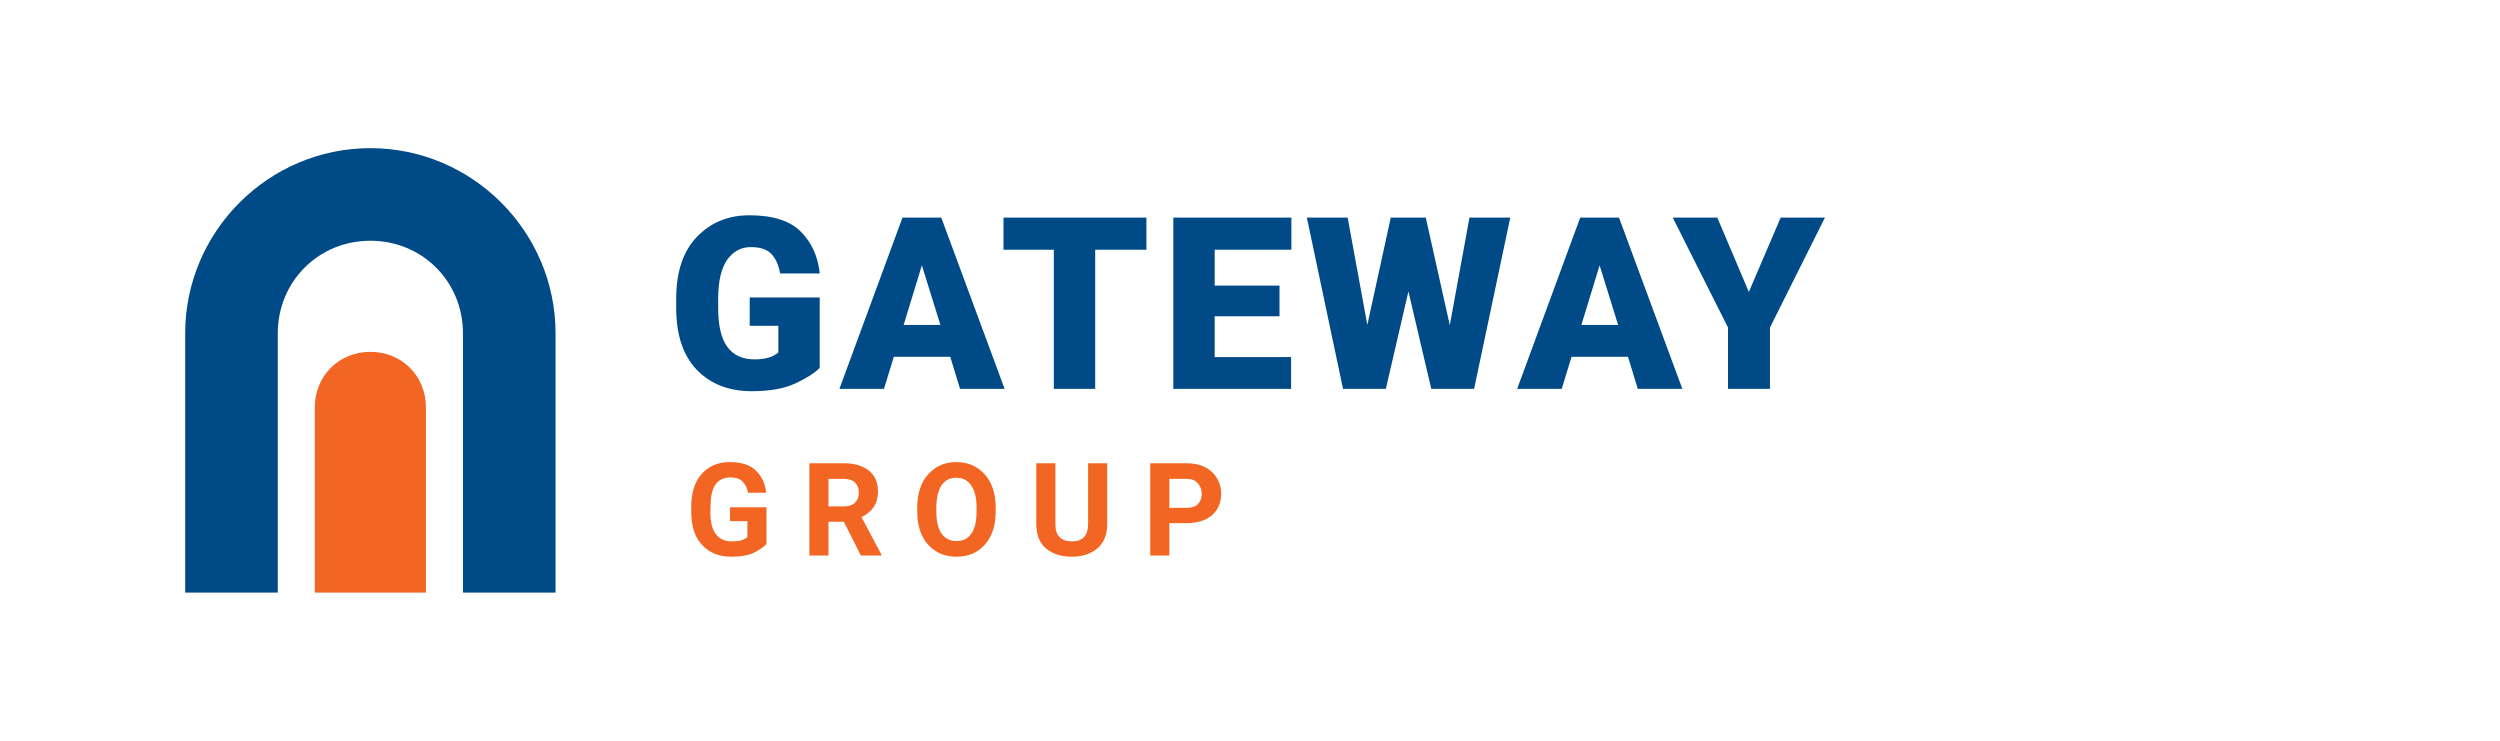
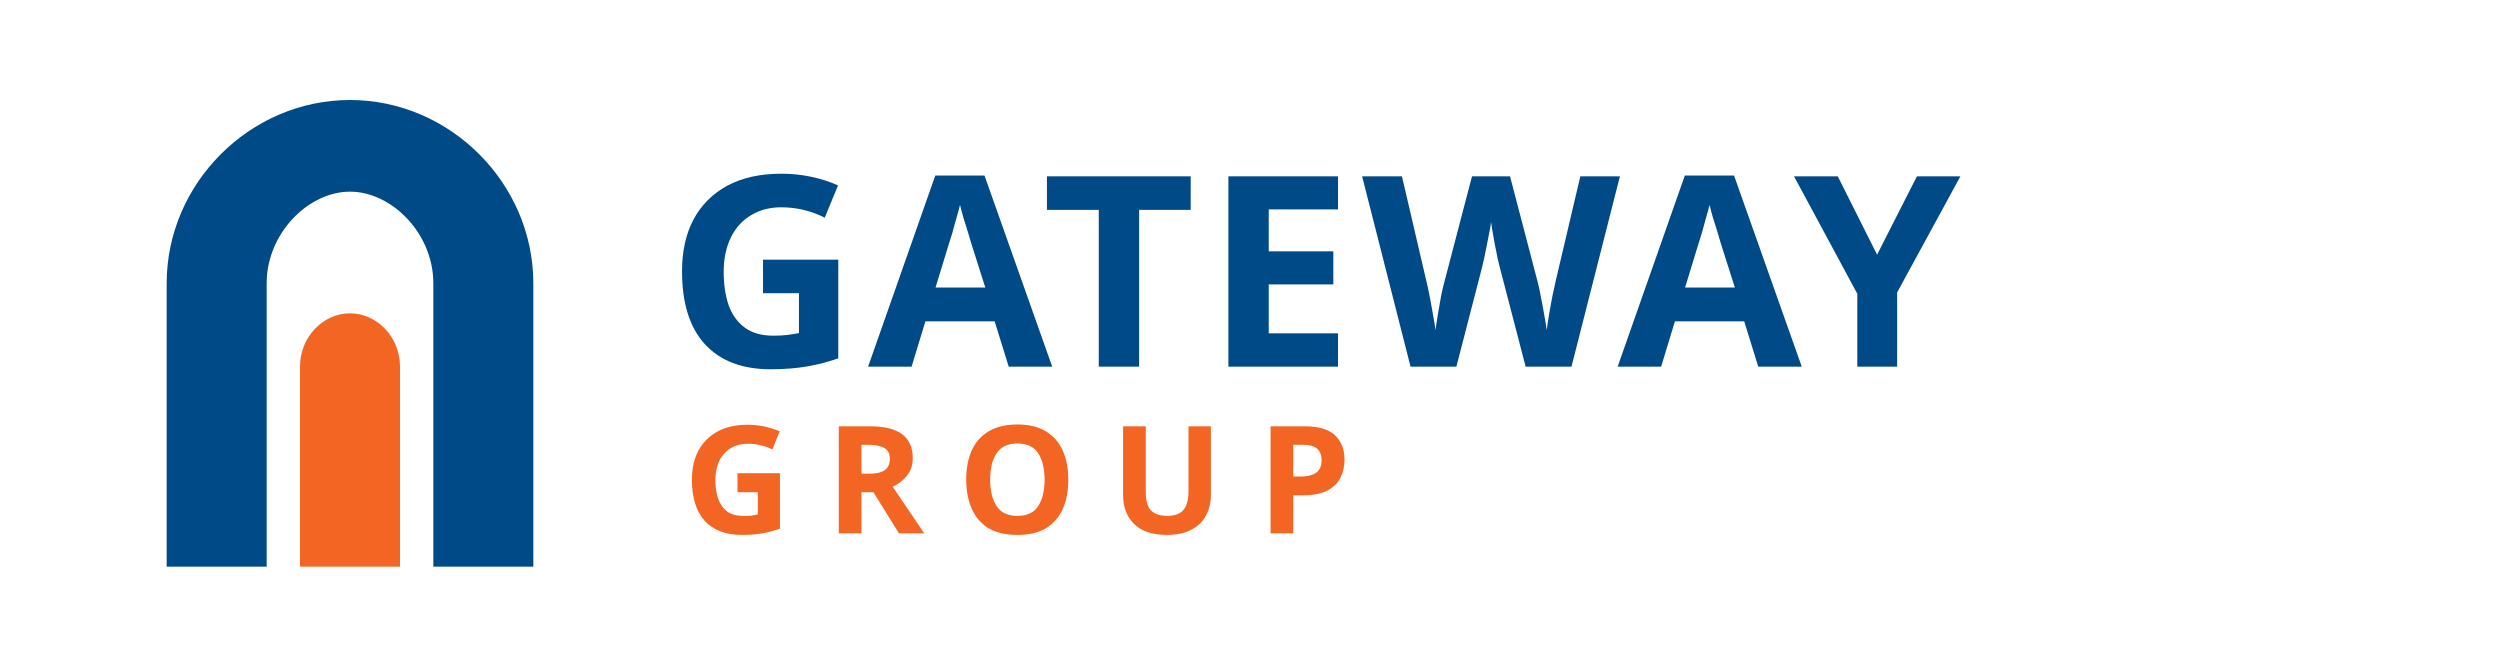
- <svg xmlns="http://www.w3.org/2000/svg" viewBox="0 0 135 40" width="135" height="40" fill="none">
-   <g transform="translate(6, 6)">
-     <path d="M4 26V12C4 6.5 8.5 2 14 2s10 4.5 10 10v14h-5V12c0-2.8-2.2-5-5-5s-5 2.2-5 5v14H4z" fill="#004B87" />
-     <path d="M11 26V16c0-1.7 1.3-3 3-3s3 1.3 3 3v10h-6z" fill="#F26522" />
+ <svg xmlns="http://www.w3.org/2000/svg" viewBox="0 0 150 40" width="150" height="40" fill="none">
+   <g transform="translate(6, 4)">
+     <path d="M4 30V13C4 7 9 2 15 2s11 5 11 11v17h-6V13c0-3-2.5-5.5-5-5.5S10 10 10 13v17H4z" fill="#004B87" />
+     <path d="M12 30V18c0-1.8 1.4-3.2 3-3.2s3 1.4 3 3.2v12h-6z" fill="#F26522" />
  </g>
-   <text x="36" y="21" font-family="system-ui, -apple-system, 'Segoe UI', Roboto, sans-serif" font-size="13" font-weight="900" fill="#004B87" letter-spacing="0.5">GATEWAY</text>
-   <text x="37" y="30" font-family="system-ui, -apple-system, 'Segoe UI', Roboto, sans-serif" font-size="7" font-weight="700" fill="#F26522" letter-spacing="1.5">GROUP</text>
+   <text x="40" y="22" font-family="'Arial Black', system-ui, sans-serif" font-size="16" font-weight="900" fill="#004B87" letter-spacing="0.5">GATEWAY</text>
+   <text x="41" y="32" font-family="'Arial Black', system-ui, sans-serif" font-size="9" font-weight="900" fill="#F26522" letter-spacing="2">GROUP</text>
</svg>
